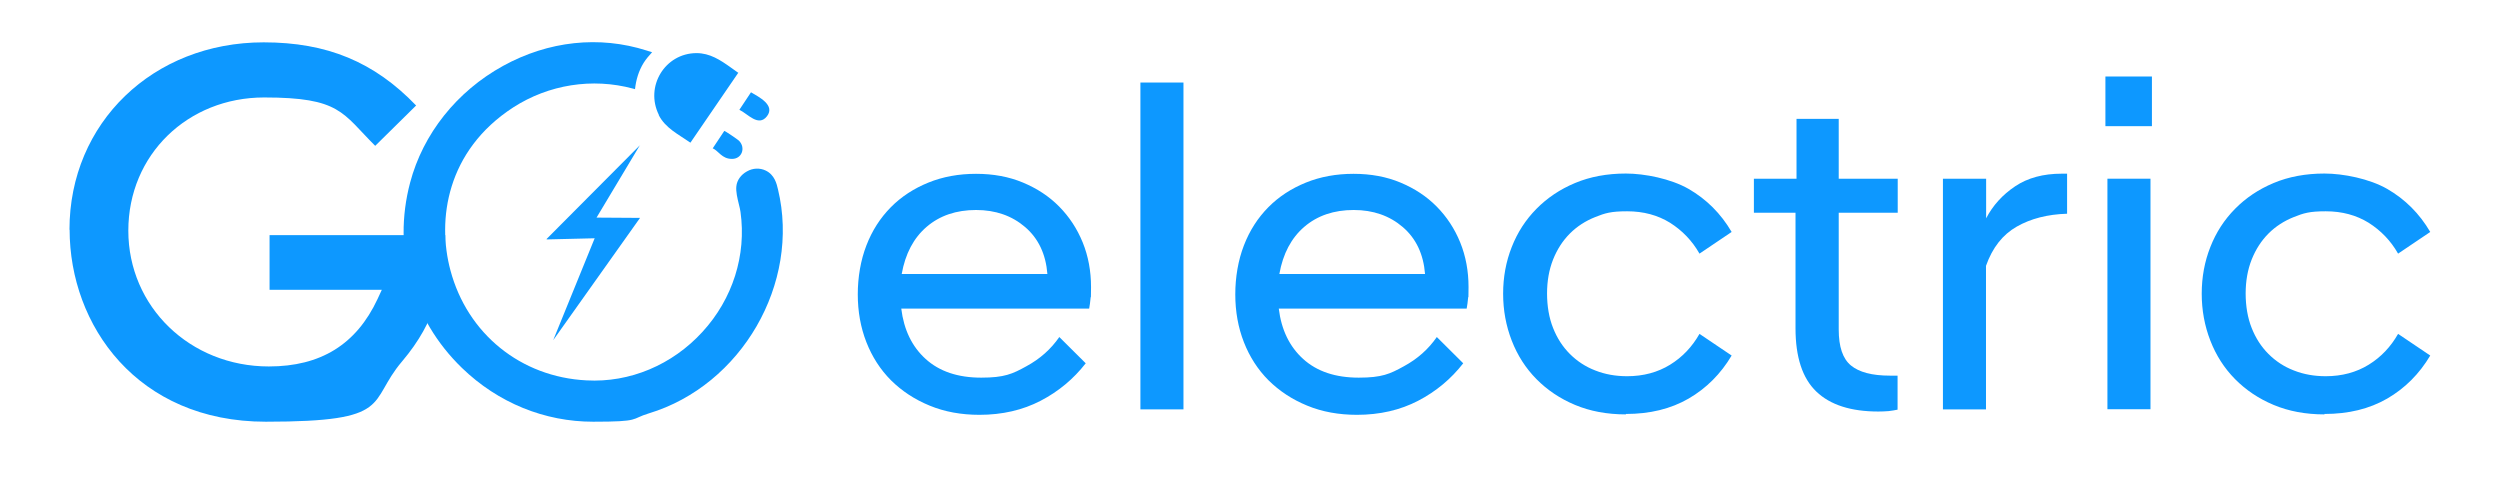
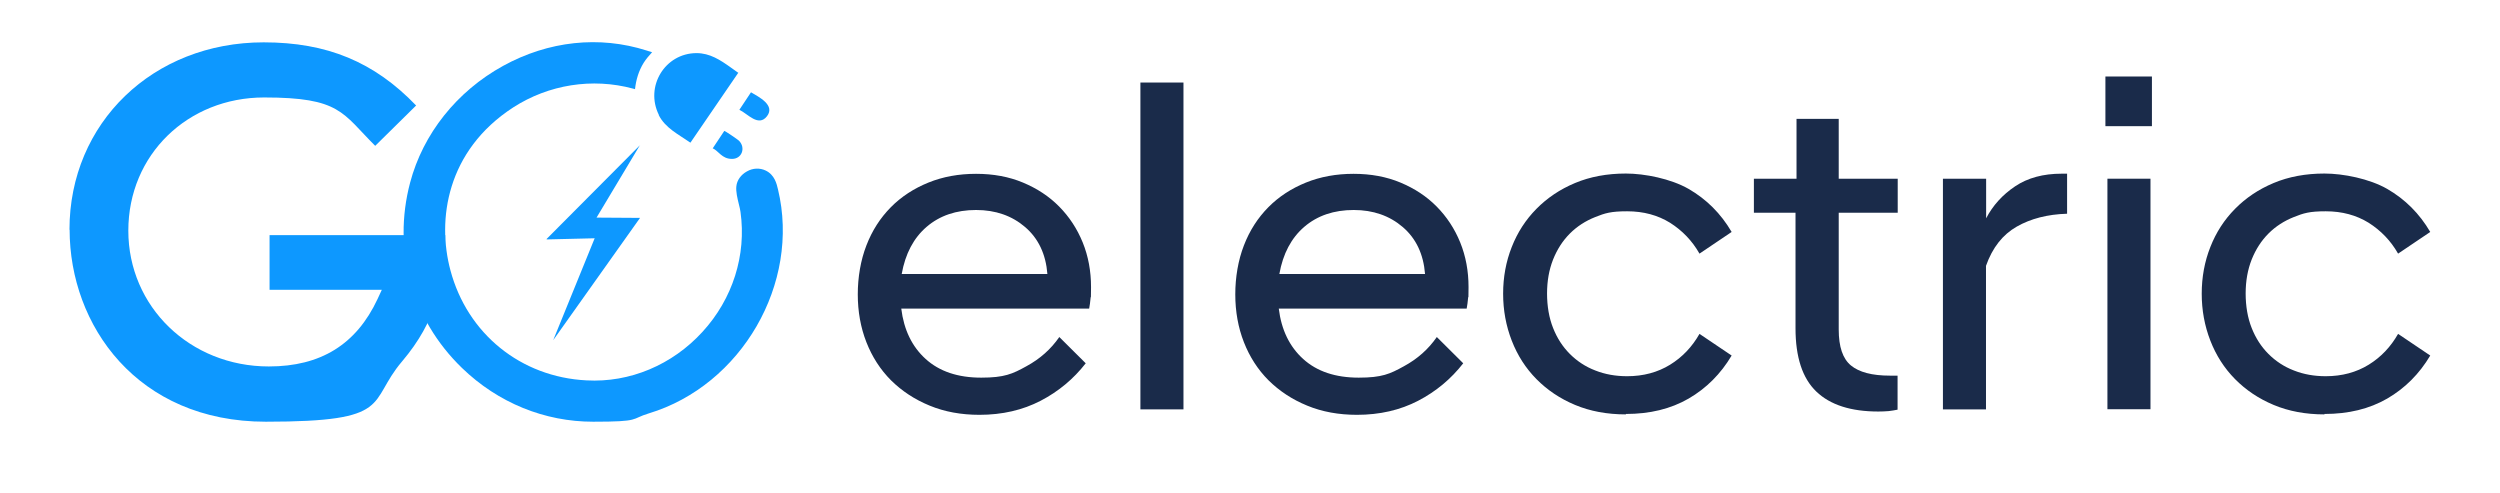
<svg xmlns="http://www.w3.org/2000/svg" id="Capa_1" version="1.1" viewBox="0 0 1741.7 343.4">
  <defs>
    <style>
      .st0 {
        fill: #0d98ff;
      }
+       .st1 {
+         fill: #1a2b4a;
+       }
    </style>
  </defs>
  <path class="st0" d="M48.5,160c0,66.5,47,133.8,136.7,133.8s70.5-13.3,94.9-42c24-28.3,29.7-55,30.1-88h-122.4v38.1h78.2l-3,6.5c-14.8,31.6-39.6,46.9-75.7,46.9-54.9,0-97.9-41.6-97.9-94.6s41.5-92.8,94.6-92.8,54.3,10.7,77.4,33.7l28.5-28.1c-29.2-30.4-62.1-44-106.2-44-77.1,0-135.3,56.1-135.3,130.5Z" />
  <g>
-     <path class="st0" d="M682.4,289c-12.7,0-24.3-2.1-34.7-6.4-10.5-4.3-19.4-10.2-26.9-17.6-7.5-7.5-13.2-16.4-17.2-26.6s-6-21.4-6-33.3,2-23.8,6-34.1c4-10.4,9.7-19.2,17-26.6,7.3-7.4,16.1-13.1,26.2-17.2,10.1-4.1,21.2-6.1,33.2-6.1s22.9,2,32.7,6.1c9.8,4.1,18.2,9.6,25.2,16.7,7,7.1,12.5,15.4,16.4,25,3.9,9.6,5.8,20,5.8,31.1s-.1,4.9-.3,7.5c-.2,2.7-.6,5.2-1,7.5h-130.9c1.8,14.8,7.5,26.5,17,35.1,9.6,8.7,22.5,13,38.7,13s21.8-2.6,31.4-7.9c9.6-5.2,17.2-12,23-20.4l18.4,18.3c-8.5,10.9-18.9,19.6-31.4,26.1-12.5,6.5-26.7,9.8-42.7,9.8ZM680,146.3c-13.8,0-25.3,3.9-34.4,11.7-9.1,7.8-14.9,18.8-17.4,32.9h101.5c-1.1-13.9-6.3-24.8-15.5-32.7-9.2-7.9-20.6-11.9-34.2-11.9Z" />
-     <path class="st0" d="M794.5,57.5h30v227.7h-30V57.5Z" />
-     <path class="st0" d="M945.4,289c-12.7,0-24.3-2.1-34.7-6.4-10.5-4.3-19.4-10.2-26.9-17.6-7.5-7.5-13.2-16.4-17.2-26.6s-6-21.4-6-33.3,2-23.8,6-34.1c4-10.4,9.7-19.2,17-26.6s16.1-13.1,26.2-17.2c10.1-4.1,21.2-6.1,33.2-6.1s22.9,2,32.7,6.1c9.8,4.1,18.2,9.6,25.2,16.7,7,7.1,12.5,15.4,16.4,25,3.9,9.6,5.8,20,5.8,31.1s-.1,4.9-.3,7.5c-.2,2.7-.6,5.2-1,7.5h-130.9c1.8,14.8,7.5,26.5,17,35.1,9.6,8.7,22.5,13,38.7,13s21.8-2.6,31.4-7.9c9.6-5.2,17.2-12,23-20.4l18.4,18.3c-8.5,10.9-18.9,19.6-31.4,26.1-12.5,6.5-26.7,9.8-42.7,9.8ZM943.1,146.3c-13.8,0-25.3,3.9-34.4,11.7-9.1,7.8-14.9,18.8-17.4,32.9h101.5c-1.1-13.9-6.3-24.8-15.5-32.7-9.2-7.9-20.6-11.9-34.2-11.9Z" />
-     <path class="st0" d="M1132.7,288.7c-13.1,0-24.9-2.2-35.4-6.6-10.5-4.4-19.4-10.4-26.9-18-7.5-7.6-13.2-16.5-17.2-26.8s-6-21.2-6-32.7,2-22.4,6-32.5c4-10.2,9.7-19,17.2-26.6,7.5-7.6,16.4-13.6,26.9-18,10.5-4.4,22.3-6.6,35.4-6.6s31.3,3.6,43.7,10.7c12.5,7.2,22.5,17.2,30,30l-22.4,15.1c-5.1-9-12-16.1-20.5-21.5-8.6-5.3-18.5-8-29.9-8s-15.4,1.3-22.2,4c-6.8,2.7-12.7,6.5-17.7,11.5-5,5-8.9,11.1-11.7,18.1-2.8,7.1-4.2,15-4.2,23.7s1.4,17,4.2,24c2.8,7.1,6.7,13.1,11.7,18.1,5,5,10.9,8.9,17.7,11.5,6.8,2.7,14.2,4,22.2,4,11.3,0,21.3-2.7,29.9-8,8.6-5.3,15.4-12.5,20.5-21.5l22.4,15.1c-7.6,12.8-17.6,22.8-30,30-12.5,7.2-27,10.7-43.7,10.7Z" />
-     <path class="st0" d="M1308.6,286.7c-19.1,0-33.5-4.6-43.2-13.9-9.7-9.3-14.5-24-14.5-44.1v-80.5h-29v-23.7h29.7v-41.7h29.4v41.7h41.1v23.7h-41.1v81.4c0,12,2.8,20.3,8.5,25,5.7,4.7,14.7,7.1,27.2,7.1h5.3v23.7c-1.8.4-3.8.7-6.2,1-2.3.2-4.7.3-7.2.3Z" />
-     <path class="st0" d="M1353.7,124.5h30v27.6c4.7-9,11.4-16.4,20.2-22.3,8.8-5.9,19.6-8.8,32.5-8.8h3.7v27.9c-13.6.4-25.3,3.4-35.1,9-9.8,5.6-16.9,14.6-21.4,27.3v100h-30V124.5Z" />
-     <path class="st0" d="M1466.8,53.3h32.4v34.6h-32.4v-34.6ZM1468.2,124.5h30v160.6h-30V124.5Z" />
-     <path class="st0" d="M1619.4,288.7c-13.1,0-24.9-2.2-35.4-6.6-10.5-4.4-19.4-10.4-26.9-18-7.5-7.6-13.2-16.5-17.2-26.8s-6-21.2-6-32.7,2-22.4,6-32.5c4-10.2,9.7-19,17.2-26.6,7.5-7.6,16.4-13.6,26.9-18,10.5-4.4,22.3-6.6,35.4-6.6s31.3,3.6,43.7,10.7c12.5,7.2,22.5,17.2,30,30l-22.4,15.1c-5.1-9-12-16.1-20.5-21.5-8.6-5.3-18.5-8-29.9-8s-15.4,1.3-22.2,4c-6.8,2.7-12.7,6.5-17.7,11.5-5,5-8.9,11.1-11.7,18.1-2.8,7.1-4.2,15-4.2,23.7s1.4,17,4.2,24c2.8,7.1,6.7,13.1,11.7,18.1,5,5,10.9,8.9,17.7,11.5,6.8,2.7,14.2,4,22.2,4,11.3,0,21.3-2.7,29.9-8,8.6-5.3,15.4-12.5,20.5-21.5l22.4,15.1c-7.6,12.8-17.6,22.8-30,30-12.5,7.2-27,10.7-43.7,10.7Z" />
+     <path class="st1" d="M682.4,289c-12.7,0-24.3-2.1-34.7-6.4-10.5-4.3-19.4-10.2-26.9-17.6-7.5-7.5-13.2-16.4-17.2-26.6s-6-21.4-6-33.3,2-23.8,6-34.1c4-10.4,9.7-19.2,17-26.6,7.3-7.4,16.1-13.1,26.2-17.2,10.1-4.1,21.2-6.1,33.2-6.1s22.9,2,32.7,6.1c9.8,4.1,18.2,9.6,25.2,16.7,7,7.1,12.5,15.4,16.4,25,3.9,9.6,5.8,20,5.8,31.1s-.1,4.9-.3,7.5c-.2,2.7-.6,5.2-1,7.5h-130.9c1.8,14.8,7.5,26.5,17,35.1,9.6,8.7,22.5,13,38.7,13s21.8-2.6,31.4-7.9c9.6-5.2,17.2-12,23-20.4l18.4,18.3c-8.5,10.9-18.9,19.6-31.4,26.1-12.5,6.5-26.7,9.8-42.7,9.8ZM680,146.3c-13.8,0-25.3,3.9-34.4,11.7-9.1,7.8-14.9,18.8-17.4,32.9h101.5c-1.1-13.9-6.3-24.8-15.5-32.7-9.2-7.9-20.6-11.9-34.2-11.9Z" />
+     <path class="st1" d="M794.5,57.5h30v227.7h-30V57.5Z" />
+     <path class="st1" d="M945.4,289c-12.7,0-24.3-2.1-34.7-6.4-10.5-4.3-19.4-10.2-26.9-17.6-7.5-7.5-13.2-16.4-17.2-26.6s-6-21.4-6-33.3,2-23.8,6-34.1c4-10.4,9.7-19.2,17-26.6s16.1-13.1,26.2-17.2c10.1-4.1,21.2-6.1,33.2-6.1s22.9,2,32.7,6.1c9.8,4.1,18.2,9.6,25.2,16.7,7,7.1,12.5,15.4,16.4,25,3.9,9.6,5.8,20,5.8,31.1s-.1,4.9-.3,7.5c-.2,2.7-.6,5.2-1,7.5h-130.9c1.8,14.8,7.5,26.5,17,35.1,9.6,8.7,22.5,13,38.7,13s21.8-2.6,31.4-7.9c9.6-5.2,17.2-12,23-20.4l18.4,18.3c-8.5,10.9-18.9,19.6-31.4,26.1-12.5,6.5-26.7,9.8-42.7,9.8ZM943.1,146.3c-13.8,0-25.3,3.9-34.4,11.7-9.1,7.8-14.9,18.8-17.4,32.9h101.5c-1.1-13.9-6.3-24.8-15.5-32.7-9.2-7.9-20.6-11.9-34.2-11.9Z" />
+     <path class="st1" d="M1132.7,288.7c-13.1,0-24.9-2.2-35.4-6.6-10.5-4.4-19.4-10.4-26.9-18-7.5-7.6-13.2-16.5-17.2-26.8s-6-21.2-6-32.7,2-22.4,6-32.5c4-10.2,9.7-19,17.2-26.6,7.5-7.6,16.4-13.6,26.9-18,10.5-4.4,22.3-6.6,35.4-6.6s31.3,3.6,43.7,10.7c12.5,7.2,22.5,17.2,30,30l-22.4,15.1c-5.1-9-12-16.1-20.5-21.5-8.6-5.3-18.5-8-29.9-8s-15.4,1.3-22.2,4c-6.8,2.7-12.7,6.5-17.7,11.5-5,5-8.9,11.1-11.7,18.1-2.8,7.1-4.2,15-4.2,23.7s1.4,17,4.2,24c2.8,7.1,6.7,13.1,11.7,18.1,5,5,10.9,8.9,17.7,11.5,6.8,2.7,14.2,4,22.2,4,11.3,0,21.3-2.7,29.9-8,8.6-5.3,15.4-12.5,20.5-21.5l22.4,15.1c-7.6,12.8-17.6,22.8-30,30-12.5,7.2-27,10.7-43.7,10.7Z" />
+     <path class="st1" d="M1308.6,286.7c-19.1,0-33.5-4.6-43.2-13.9-9.7-9.3-14.5-24-14.5-44.1v-80.5h-29v-23.7h29.7v-41.7h29.4v41.7h41.1v23.7h-41.1v81.4c0,12,2.8,20.3,8.5,25,5.7,4.7,14.7,7.1,27.2,7.1h5.3v23.7c-1.8.4-3.8.7-6.2,1-2.3.2-4.7.3-7.2.3Z" />
+     <path class="st1" d="M1353.7,124.5h30v27.6c4.7-9,11.4-16.4,20.2-22.3,8.8-5.9,19.6-8.8,32.5-8.8h3.7v27.9c-13.6.4-25.3,3.4-35.1,9-9.8,5.6-16.9,14.6-21.4,27.3v100h-30V124.5Z" />
+     <path class="st1" d="M1466.8,53.3h32.4v34.6h-32.4v-34.6ZM1468.2,124.5h30v160.6h-30V124.5Z" />
+     <path class="st1" d="M1619.4,288.7c-13.1,0-24.9-2.2-35.4-6.6-10.5-4.4-19.4-10.4-26.9-18-7.5-7.6-13.2-16.5-17.2-26.8s-6-21.2-6-32.7,2-22.4,6-32.5c4-10.2,9.7-19,17.2-26.6,7.5-7.6,16.4-13.6,26.9-18,10.5-4.4,22.3-6.6,35.4-6.6s31.3,3.6,43.7,10.7c12.5,7.2,22.5,17.2,30,30l-22.4,15.1c-5.1-9-12-16.1-20.5-21.5-8.6-5.3-18.5-8-29.9-8s-15.4,1.3-22.2,4c-6.8,2.7-12.7,6.5-17.7,11.5-5,5-8.9,11.1-11.7,18.1-2.8,7.1-4.2,15-4.2,23.7s1.4,17,4.2,24c2.8,7.1,6.7,13.1,11.7,18.1,5,5,10.9,8.9,17.7,11.5,6.8,2.7,14.2,4,22.2,4,11.3,0,21.3-2.7,29.9-8,8.6-5.3,15.4-12.5,20.5-21.5l22.4,15.1c-7.6,12.8-17.6,22.8-30,30-12.5,7.2-27,10.7-43.7,10.7Z" />
  </g>
  <path class="st0" d="M458.9,80.1c4.6,9.2,14.1,13.7,22.1,19.3l33-48.2c.1-.9,2.4,1-4.9-4.2-7.3-5.2-14.5-10-23.9-10h0c-22,.1-36,23.3-26.2,43Z" />
  <path class="st0" d="M515.1,76.5l8.1-12.2c5.4,3.2,17,8.9,11.2,16.6-6,7.9-13.6-1.8-19.3-4.4h0Z" />
  <path class="st0" d="M496.5,103.4l8.1-12.2c.6,0,9.4,6,10.2,6.8,4.9,4.9,2.1,12.8-4.9,12.7-7,0-9.3-5.6-13.4-7.4h0Z" />
  <path class="st0" d="M542,131.9c-.9-3.8-2.3-10.1-8.6-13.1-4-1.9-8.8-1.8-13,.6-4.2,2.3-7,6.2-7.4,10.4-.4,3.6.7,8.3,1.8,12.7.5,1.9.9,3.8,1.1,5.2,4.2,30-5.4,60.5-26.5,83.5-21,23-50.6,35.5-80.8,33.8-45.7-2.3-83-32.4-94.8-76.7-9.4-35-2.8-83.3,43.8-113.5,24.7-15.9,55-20.7,83.3-13.1l1.5.4c.7-6.4,2.5-12.6,6-18.3,1.7-2.7,3.8-5.1,5.9-7.4l-3.8-1.2c-32.9-10.5-68.4-6.7-100,10.7-32.2,17.7-55.8,47.3-64.8,81.4-12.4,46.9,1.1,95.1,36.1,129,25.3,24.5,57.8,37.5,91.4,37.5s25.9-1.9,38.8-5.8c64.5-19.5,105.8-90.5,90-156.1Z" />
  <path class="st0" d="M445.9,101l-30.3,50.6,30.3.2-60.5,85.2,28.9-71-33.2.8s-.4,0-.3-.3l65.2-65.5h0Z" />
</svg>
